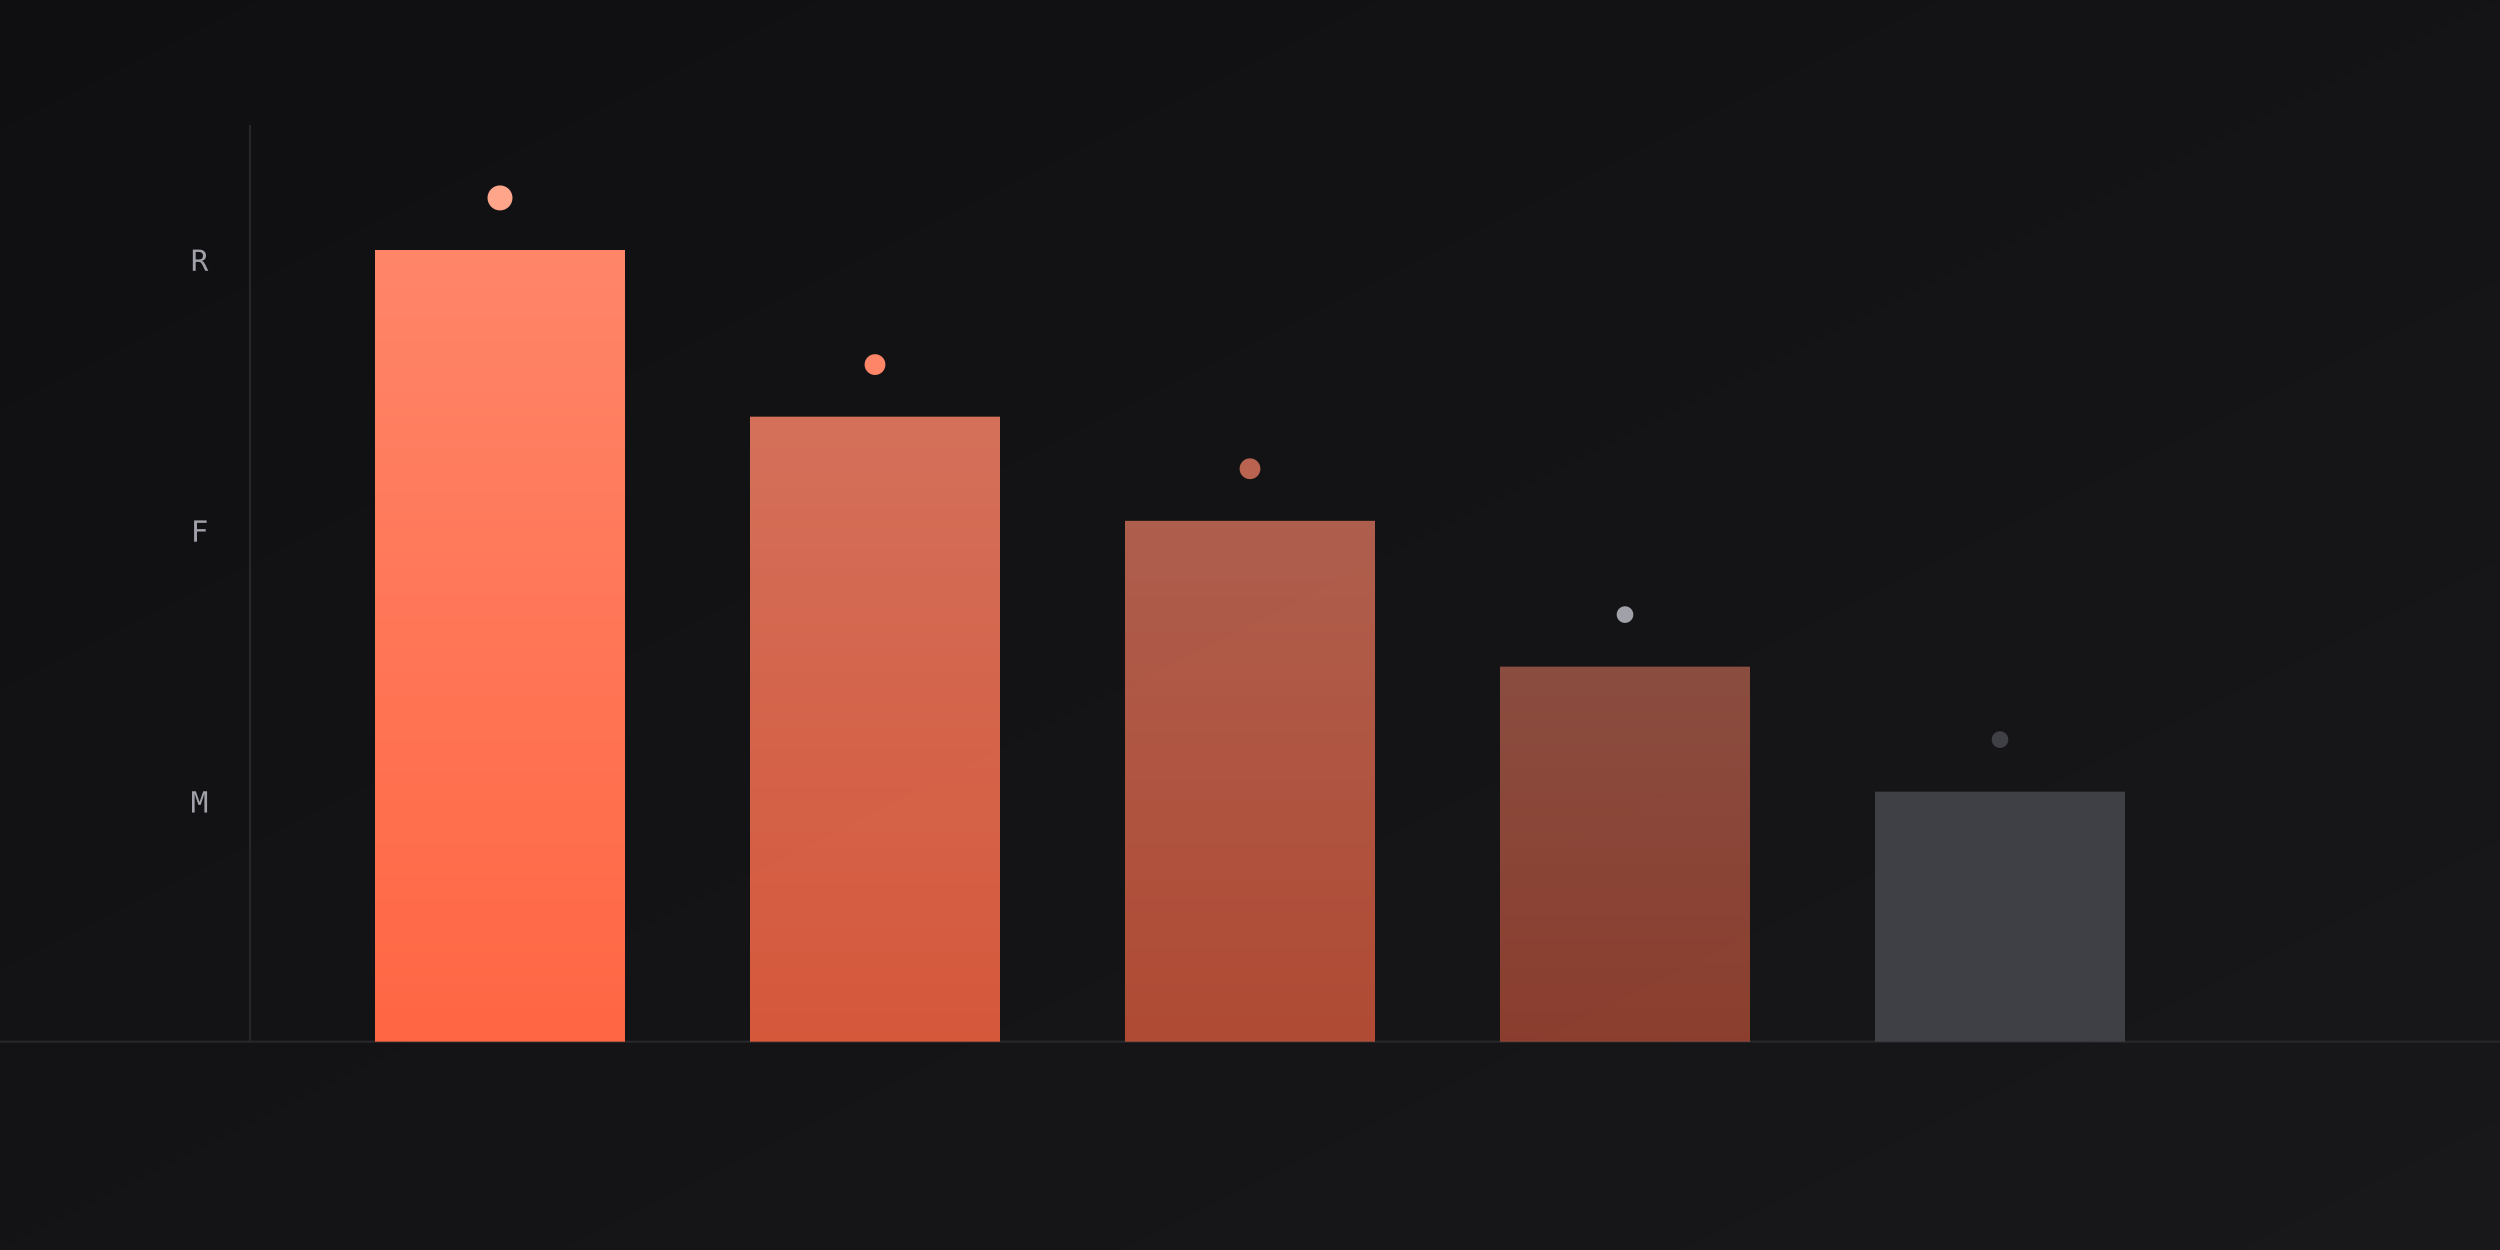
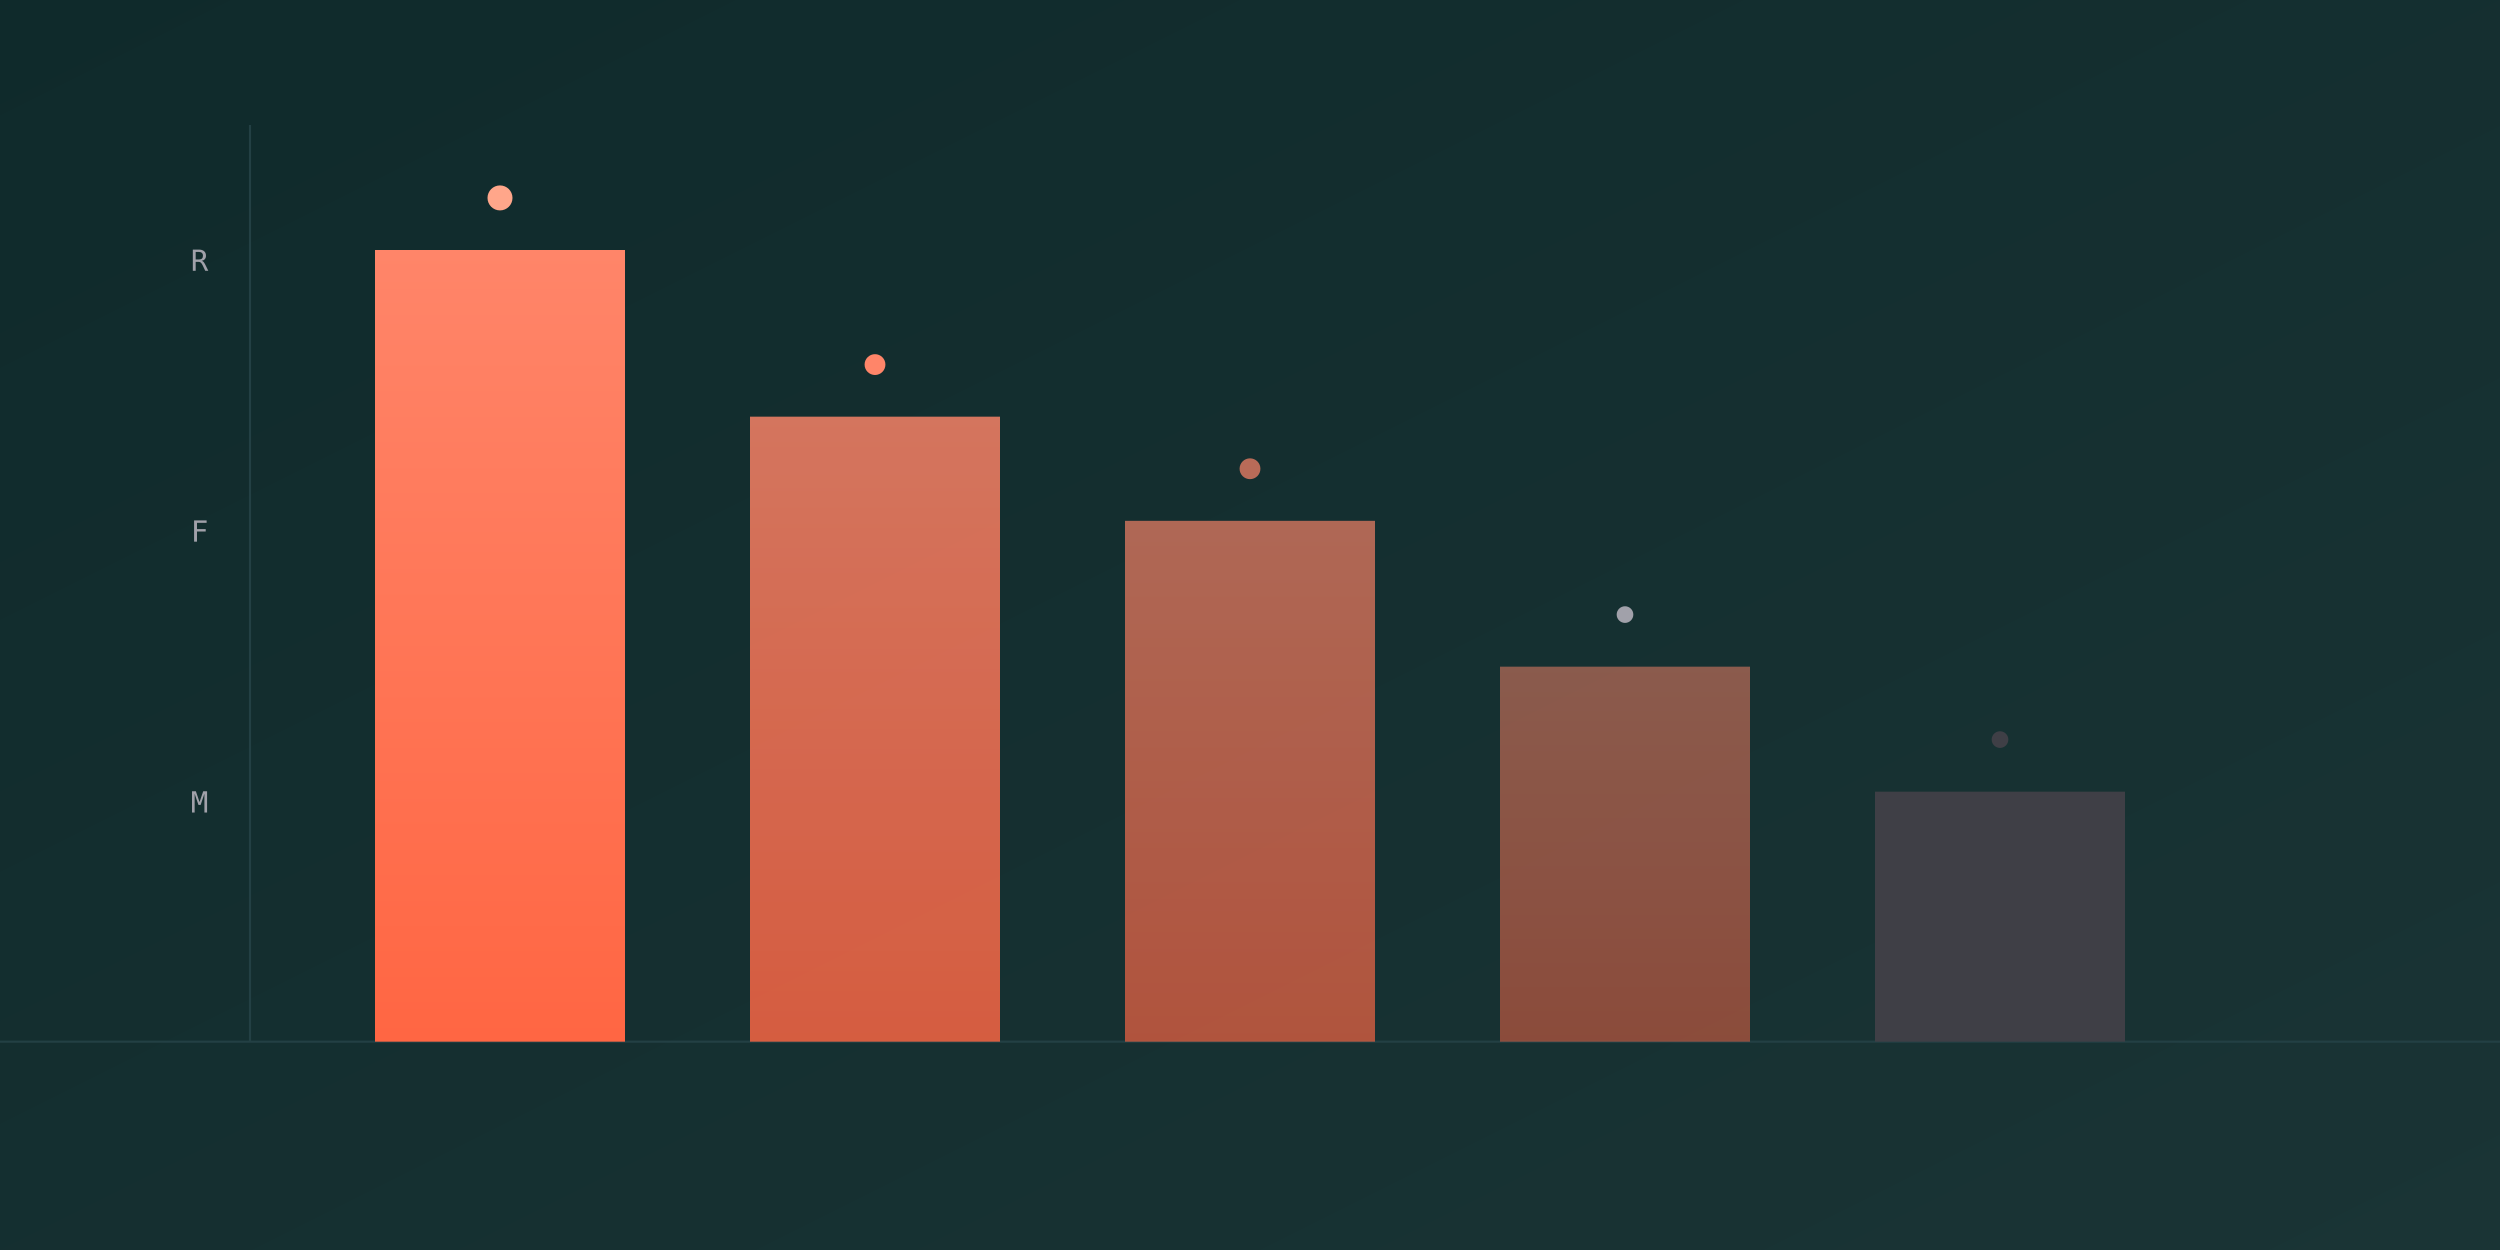
<svg xmlns="http://www.w3.org/2000/svg" viewBox="0 0 1200 600" role="img" aria-label="RFM segmentation: Recency, Frequency, Monetary value bars by segment">
  <defs>
    <linearGradient id="bg" x1="0" y1="0" x2="1" y2="1">
-       <stop offset="0" stop-color="#0f0f11" />
-       <stop offset="1" stop-color="#18181b" />
+       <stop offset="0" stop-color="#0f2a2b" />
+       <stop offset="1" stop-color="#1a3435" />
    </linearGradient>
    <linearGradient id="accent" x1="0" y1="0" x2="0" y2="1">
      <stop offset="0" stop-color="#ff8569" />
      <stop offset="1" stop-color="#ff6643" />
    </linearGradient>
  </defs>
  <rect width="1200" height="600" fill="url(#bg)" />
-   <g stroke="#27272a" stroke-width="1">
+   <g stroke="#234044" stroke-width="1">
    <line x1="0" y1="500" x2="1200" y2="500" />
    <line x1="120" y1="60" x2="120" y2="500" />
  </g>
  <g>
    <rect x="180" y="120" width="120" height="380" fill="url(#accent)" />
    <rect x="360" y="200" width="120" height="300" fill="url(#accent)" opacity="0.82" />
    <rect x="540" y="250" width="120" height="250" fill="url(#accent)" opacity="0.66" />
    <rect x="720" y="320" width="120" height="180" fill="url(#accent)" opacity="0.5" />
    <rect x="900" y="380" width="120" height="120" fill="#3f3f46" />
  </g>
  <g font-family="SF Mono, Monaco, monospace" font-size="14" fill="#a1a1aa">
    <text x="100" y="130" text-anchor="end">R</text>
    <text x="100" y="260" text-anchor="end">F</text>
    <text x="100" y="390" text-anchor="end">M</text>
  </g>
  <g>
    <circle cx="240" cy="95" r="6" fill="#ffa68a" />
    <circle cx="420" cy="175" r="5" fill="#ff8569" />
    <circle cx="600" cy="225" r="5" fill="#ff8569" opacity="0.7" />
    <circle cx="780" cy="295" r="4" fill="#a1a1aa" />
    <circle cx="960" cy="355" r="4" fill="#3f3f46" />
  </g>
</svg>
